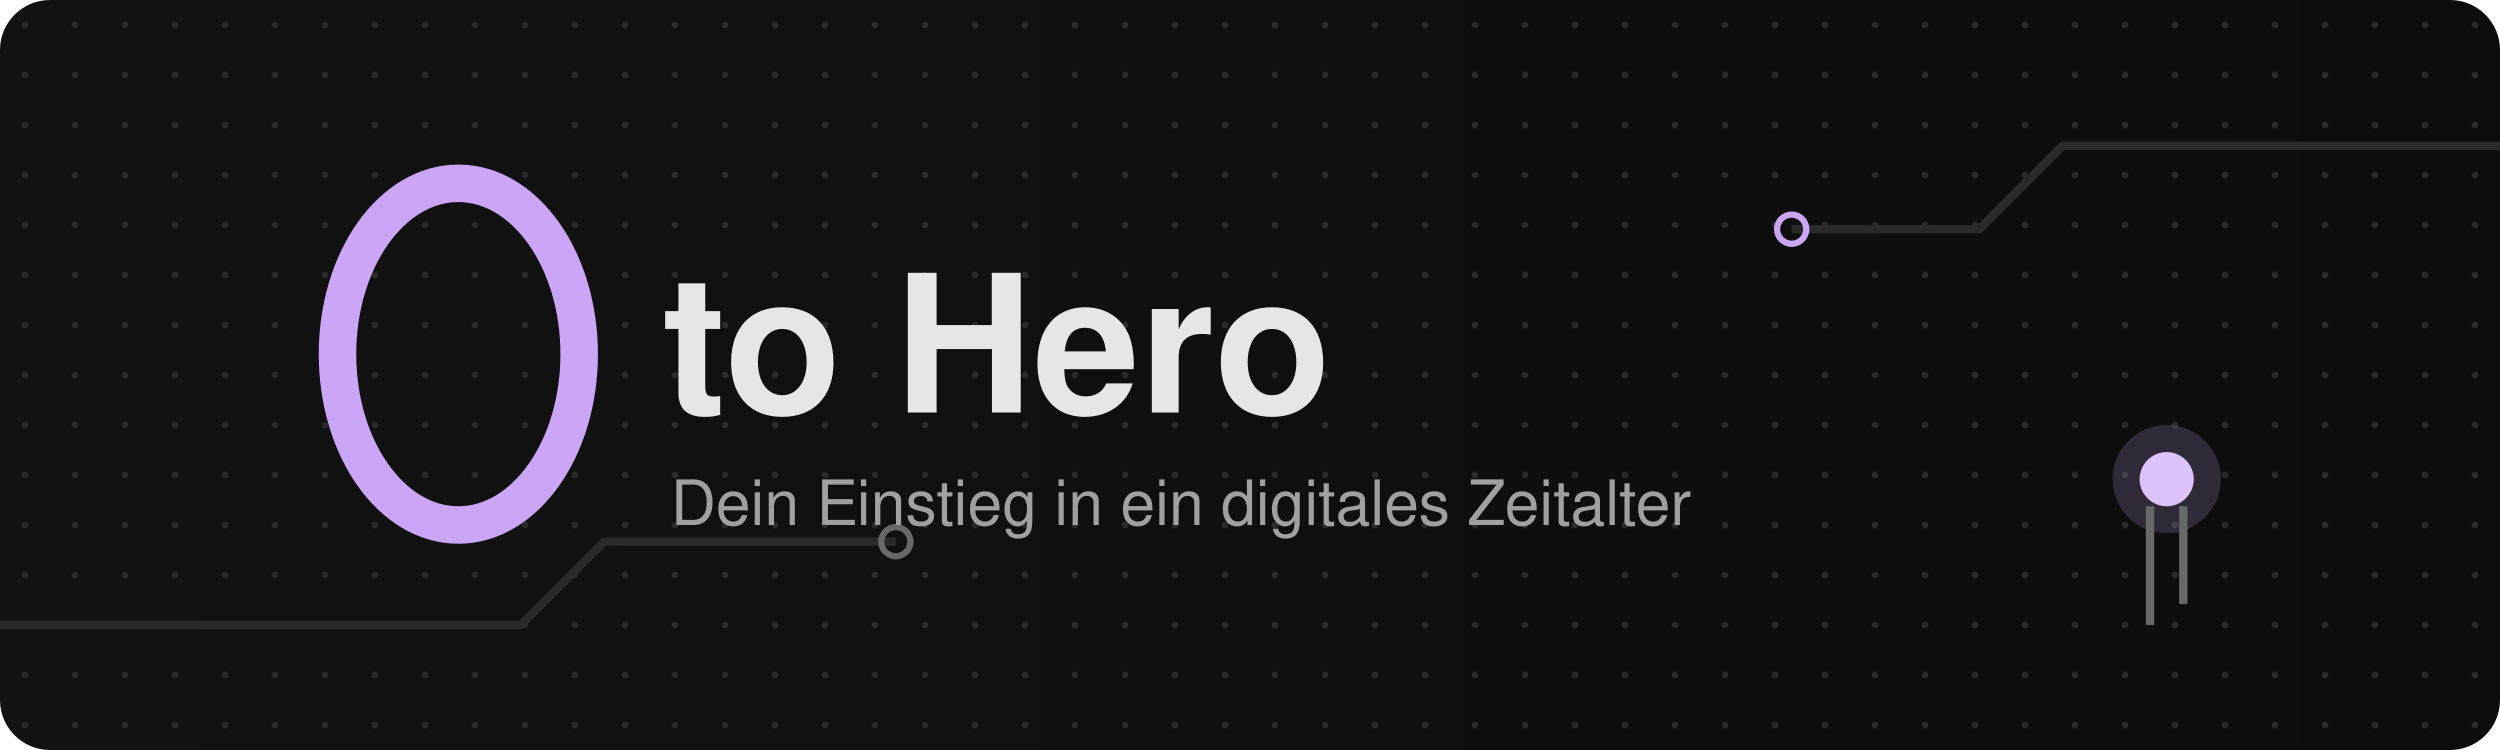
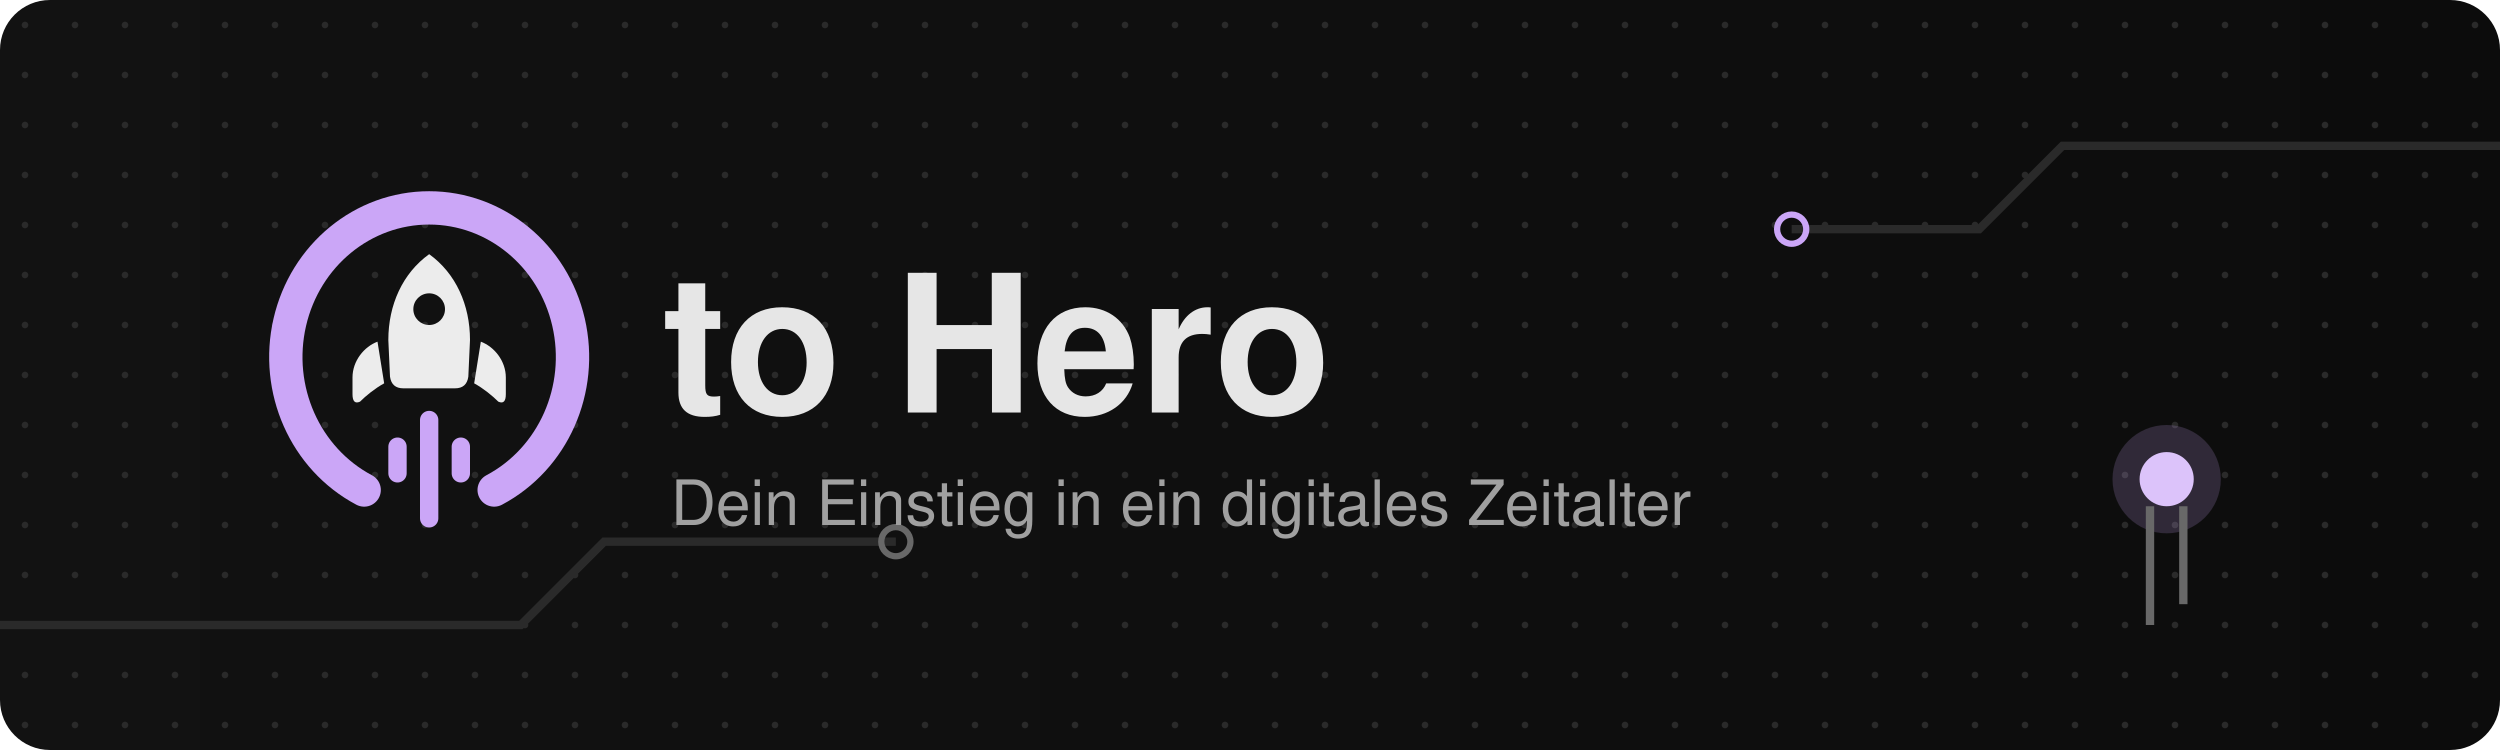
<svg xmlns="http://www.w3.org/2000/svg" viewBox="0 0 1200 360" width="1200" height="360" role="img" aria-label="0 to Hero – Dein Einstieg in ein digitales Zeitalter">
  <defs>
    <pattern id="raster" width="24" height="24" patternUnits="userSpaceOnUse">
      <circle cx="12" cy="12" r="1.6" fill="#2a2a2a" />
    </pattern>
    <linearGradient id="verlauf" x1="0" x2="1">
      <stop offset="0" stop-color="#121212" />
      <stop offset="1" stop-color="#0c0c0c" />
    </linearGradient>
  </defs>
  <rect width="1200" height="360" rx="24" fill="url(#verlauf)" />
  <rect width="1200" height="360" rx="24" fill="url(#raster)" />
  <path d="M0 300 H250 L290 260 H430" fill="none" stroke="#2a2a2a" stroke-width="4" />
  <circle cx="430" cy="260" r="7" fill="none" stroke="#686868" stroke-width="3" />
  <path d="M1200 70 H990 L950 110 H860" fill="none" stroke="#2a2a2a" stroke-width="4" />
  <circle cx="860" cy="110" r="7" fill="none" stroke="#cba6f7" stroke-width="3" />
-   <ellipse cx="220" cy="170" rx="58" ry="82" fill="none" stroke="#cba6f7" stroke-width="18" />
+   <g transform="translate(206 168) scale(0.4) translate(-768 -472)">
+     <path d="M690 640 A172 179 0 1 1 846 640" fill="none" stroke="#cba6f7" stroke-width="40" stroke-linecap="round" />
+     <path d="M768 357 C736 380 719 418 719 460 L721 504 Q723 518 737 518 L799 518 Q813 518 815 504 L817 460 C817 418 800 380 768 357 Z M768 404 A19 19 0 1 0 768 442 A19 19 0 1 0 768 404 Z" fill="#ececec" fill-rule="evenodd" />
+     <path d="M706 462 L714 512 C703 518 692 527 685 534 Q676 538 676 525 L676 505 C676 485 690 468 706 462 Z" fill="#ececec" />
+     <path d="M830 462 L822 512 C833 518 844 527 851 534 Q860 538 860 525 L860 505 C860 485 846 468 830 462 Z" fill="#ececec" />
+     <path d="M768 556 V674 M730 588 V620 M806 588 V620" stroke="#cba6f7" stroke-linecap="round" stroke-width="22" fill="none" />
+   </g>
  <text x="318" y="198" font-family="Atkinson Hyperlegible, Segoe UI, Helvetica, Arial, sans-serif" font-size="92" font-weight="700" fill="#e6e6e6">to Hero</text>
  <text x="322" y="252" font-family="Atkinson Hyperlegible, Segoe UI, Helvetica, Arial, sans-serif" font-size="30" fill="#a0a0a0">Dein Einstieg in ein digitales Zeitalter</text>
  <circle cx="1040" cy="230" r="26" fill="#cba6f7" opacity="0.18" />
  <circle cx="1040" cy="230" r="13" fill="#dcc3fa" />
  <line x1="1032" y1="243" x2="1032" y2="300" stroke="#686868" stroke-width="4" />
  <line x1="1048" y1="243" x2="1048" y2="290" stroke="#686868" stroke-width="4" />
</svg>
